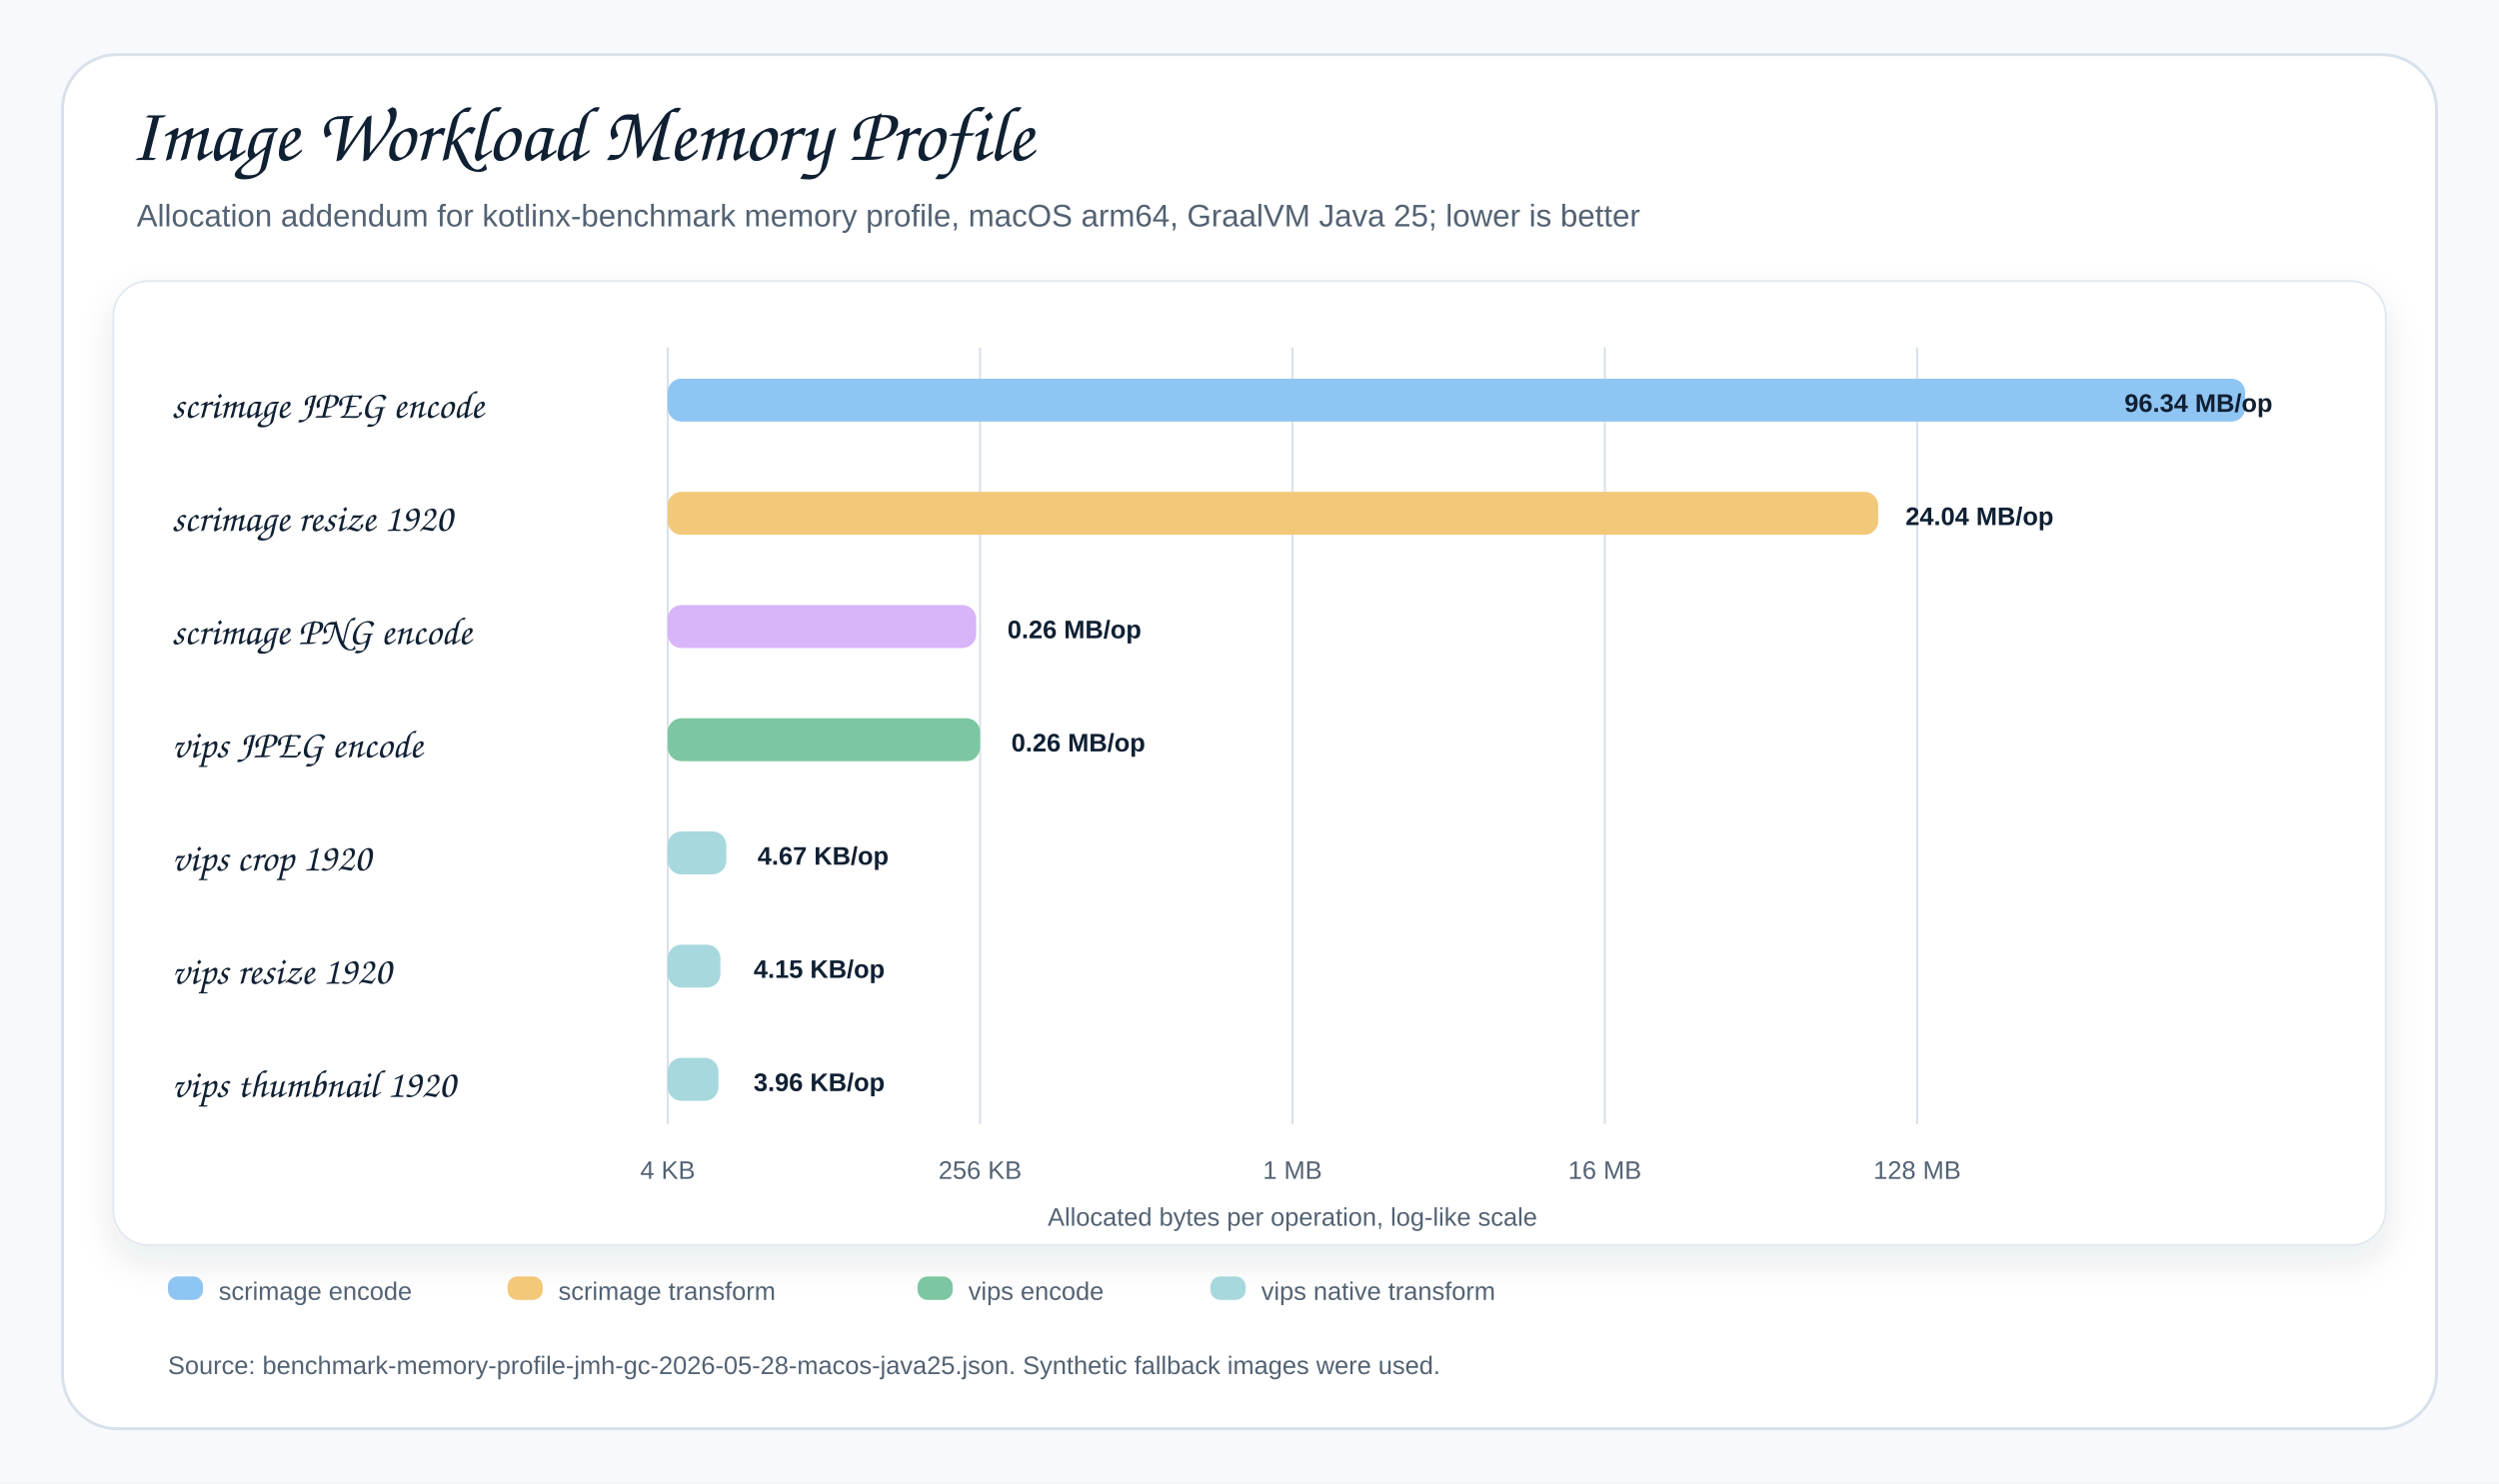
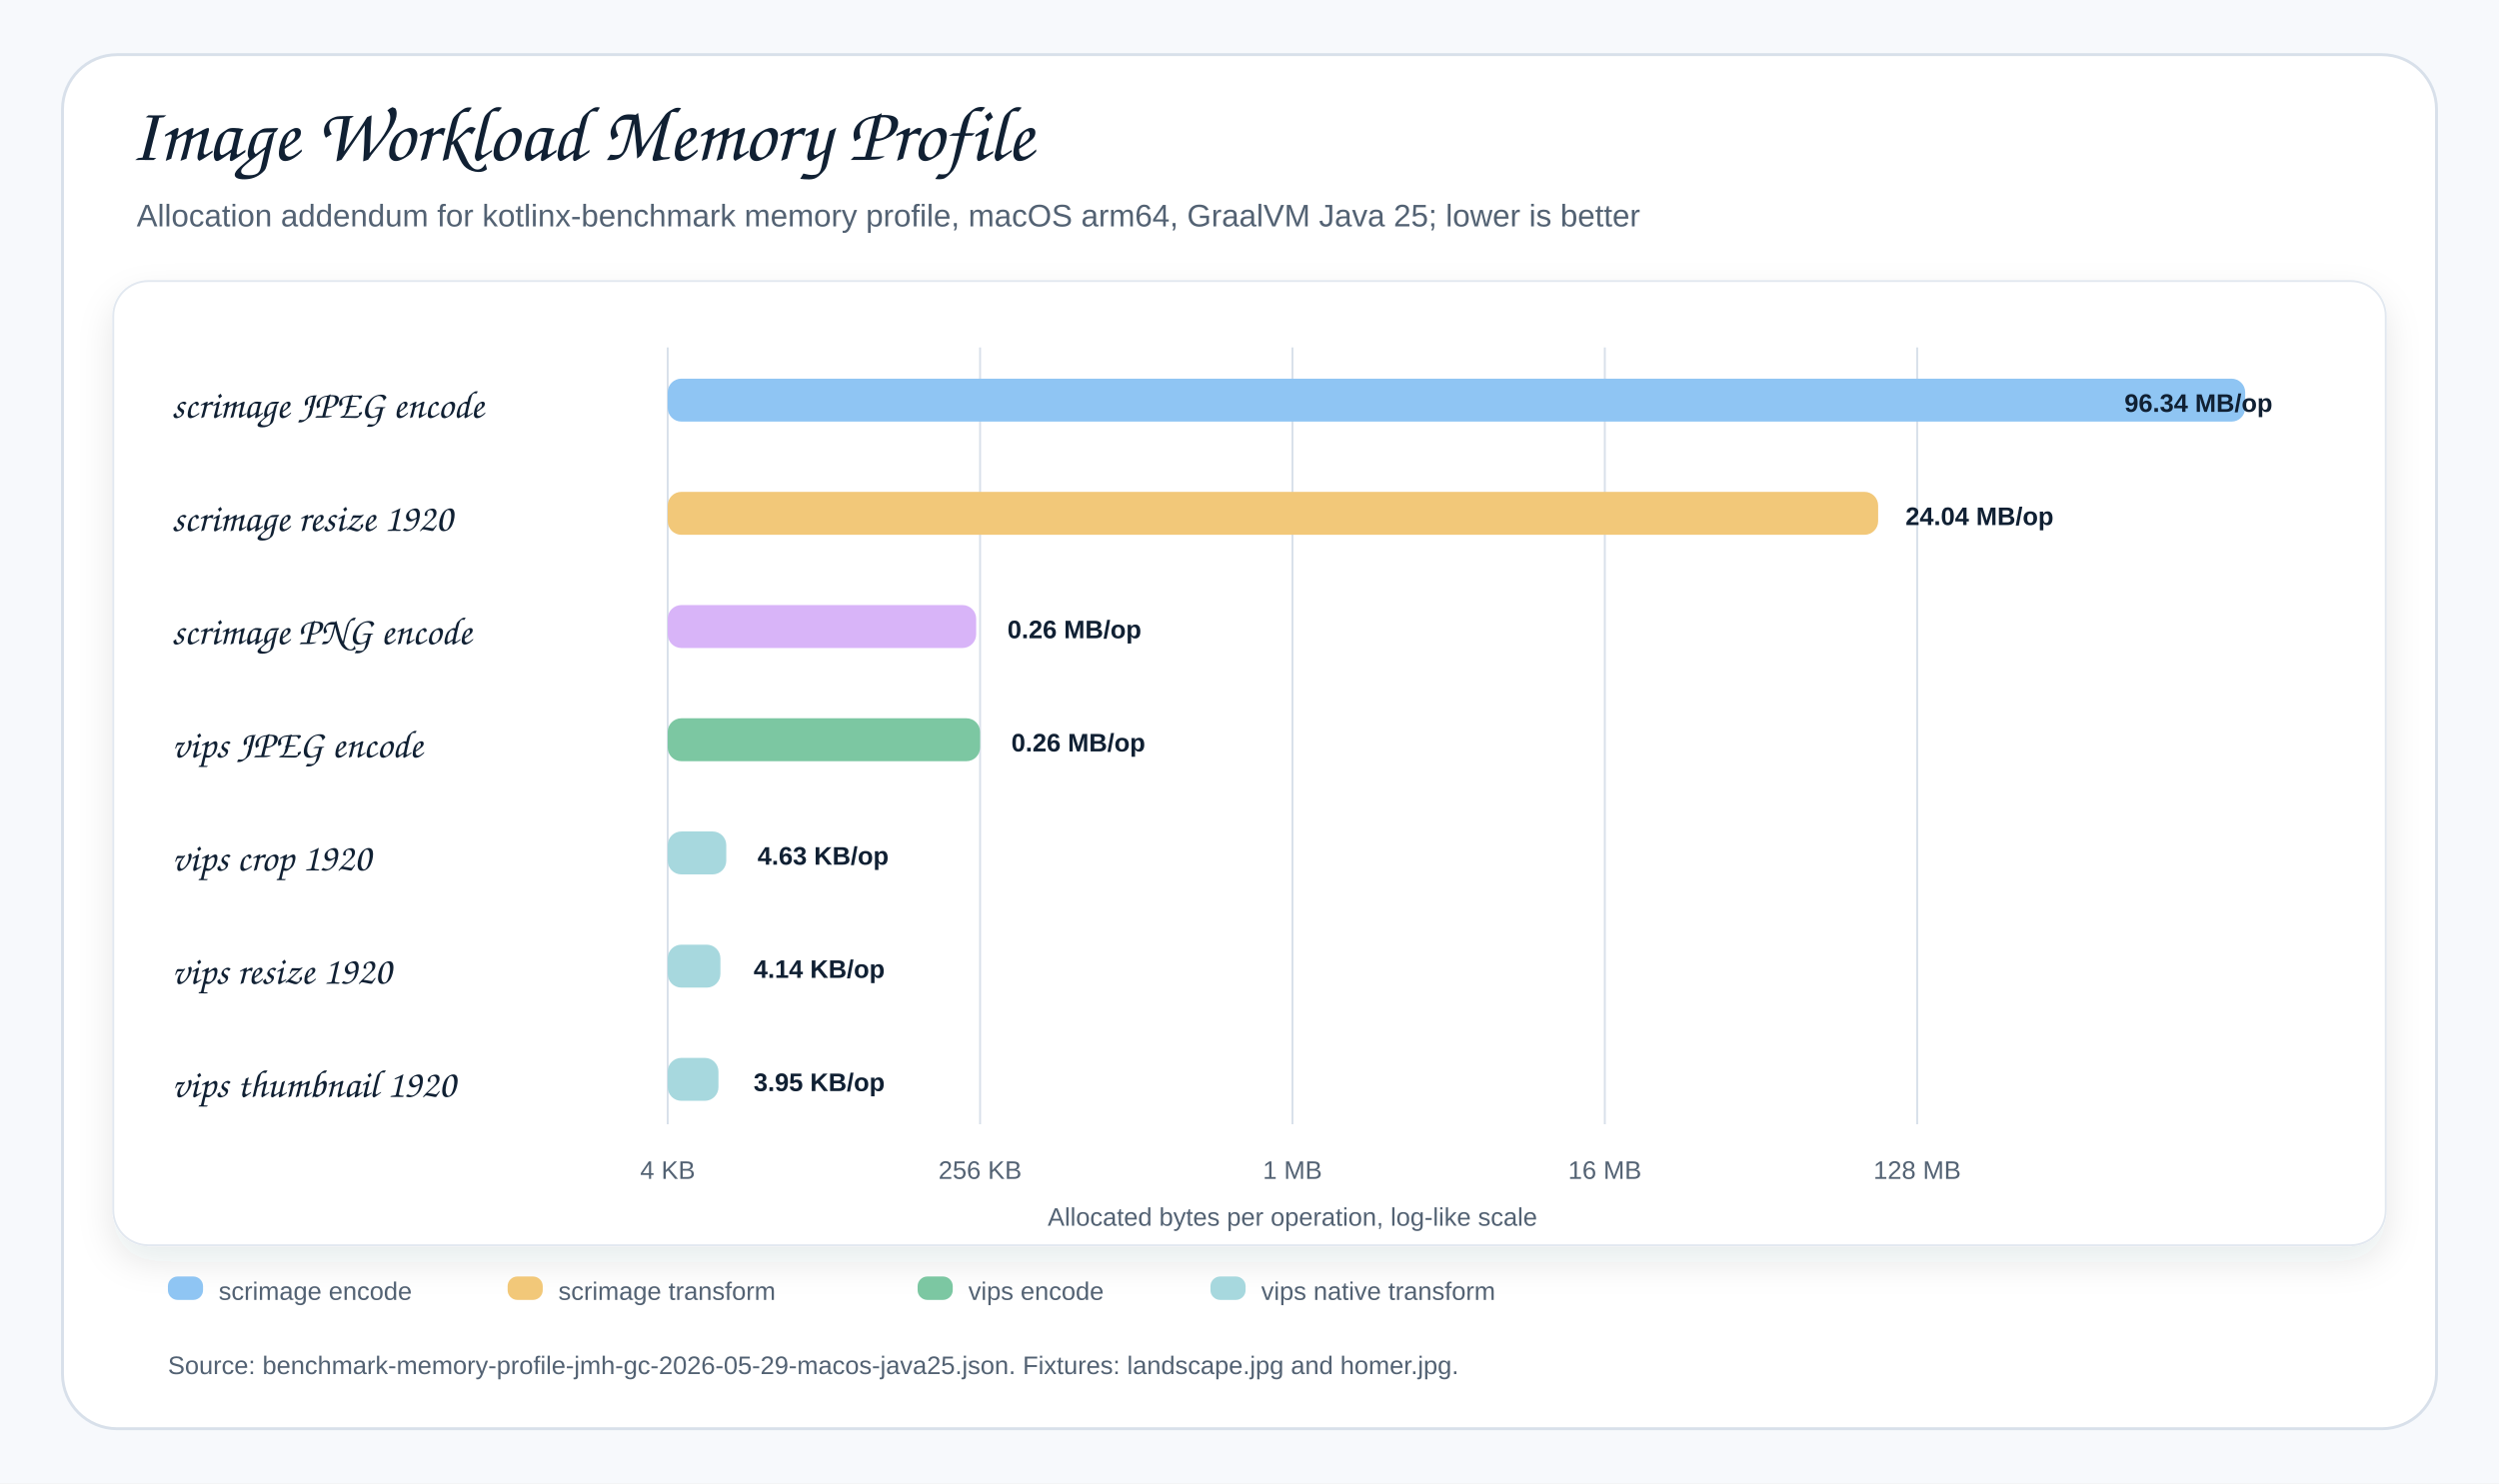
<svg xmlns="http://www.w3.org/2000/svg" width="1280" height="760" viewBox="0 0 1280 760" role="img" aria-label="Image Workload Memory Profile">
  <defs>
    <filter id="shadow" x="-8%" y="-8%" width="116%" height="116%">
      <feDropShadow dx="0" dy="8" stdDeviation="9" flood-color="#1f2937" flood-opacity="0.10" />
    </filter>
    <style>
    .canvas{fill:#f7f9fc}.frame{fill:#fff;stroke:#d8e0ea;stroke-width:1.5}
    .title{font-family:"Architects Daughter","Comic Sans MS","Comic Sans",cursive;font-size:40px;font-weight:400;fill:#102033}
    .subtitle{font-family:"Comic Mono","Comic Sans MS","Comic Sans",Arial,sans-serif;font-size:16px;font-weight:400;fill:#536273}
    .panel{filter:url(#shadow)}.label{font-family:"Architects Daughter","Comic Sans MS","Comic Sans",cursive;font-size:20px;font-weight:400;fill:#102033}
    .axis{font-family:"Comic Mono","Comic Sans MS","Comic Sans",Arial,sans-serif;font-size:13px;font-weight:400;fill:#536273}
    .value{font-family:"Comic Mono","Comic Sans MS","Comic Sans",Arial,sans-serif;font-size:13px;font-weight:700;fill:#102033}
    .note{font-family:"Comic Mono","Comic Sans MS","Comic Sans",Arial,sans-serif;font-size:13px;font-weight:400;fill:#536273}
  </style>
  </defs>
  <rect class="canvas" width="1280" height="760" />
  <rect class="frame" x="32" y="28" width="1216" height="704" rx="28" />
  <text class="title" x="66" y="82">Image Workload Memory Profile</text>
  <text class="subtitle" x="70" y="116">Allocation addendum for kotlinx-benchmark memory profile, macOS arm64, GraalVM Java 25; lower is better</text>
  <rect x="58" y="144" width="1164" height="494" rx="18" fill="#FFFFFF" stroke="#E2E8F0" class="panel" />
  <line x1="342" y1="178" x2="342" y2="576" stroke="#D8E0EA" stroke-width="1" />
  <line x1="502" y1="178" x2="502" y2="576" stroke="#D8E0EA" stroke-width="1" />
  <line x1="662" y1="178" x2="662" y2="576" stroke="#D8E0EA" stroke-width="1" />
  <line x1="822" y1="178" x2="822" y2="576" stroke="#D8E0EA" stroke-width="1" />
  <line x1="982" y1="178" x2="982" y2="576" stroke="#D8E0EA" stroke-width="1" />
  <text class="axis" x="342" y="604" text-anchor="middle">4 KB</text>
  <text class="axis" x="502" y="604" text-anchor="middle">256 KB</text>
  <text class="axis" x="662" y="604" text-anchor="middle">1 MB</text>
  <text class="axis" x="822" y="604" text-anchor="middle">16 MB</text>
  <text class="axis" x="982" y="604" text-anchor="middle">128 MB</text>
  <text class="axis" x="662" y="628" text-anchor="middle">Allocated bytes per operation, log-like scale</text>
  <text class="label" x="88" y="214">scrimage JPEG encode</text>
  <rect x="342" y="194" width="808" height="22" rx="7" fill="#8FC5F3" />
  <text class="value" x="1164" y="211" text-anchor="end">96.34 MB/op</text>
  <text class="label" x="88" y="272">scrimage resize 1920</text>
  <rect x="342" y="252" width="620" height="22" rx="7" fill="#F2C879" />
  <text class="value" x="976" y="269">24.04 MB/op</text>
  <text class="label" x="88" y="330">scrimage PNG encode</text>
  <rect x="342" y="310" width="158" height="22" rx="7" fill="#D8B4F8" />
  <text class="value" x="516" y="327">0.26 MB/op</text>
  <text class="label" x="88" y="388">vips JPEG encode</text>
  <rect x="342" y="368" width="160" height="22" rx="7" fill="#7CC7A2" />
  <text class="value" x="518" y="385">0.26 MB/op</text>
  <text class="label" x="88" y="446">vips crop 1920</text>
  <rect x="342" y="426" width="30" height="22" rx="7" fill="#A7D8DE" />
-   <text class="value" x="388" y="443">4.67 KB/op</text>
+   <text class="value" x="388" y="443">4.63 KB/op</text>
  <text class="label" x="88" y="504">vips resize 1920</text>
  <rect x="342" y="484" width="27" height="22" rx="7" fill="#A7D8DE" />
-   <text class="value" x="386" y="501">4.15 KB/op</text>
+   <text class="value" x="386" y="501">4.14 KB/op</text>
  <text class="label" x="88" y="562">vips thumbnail 1920</text>
  <rect x="342" y="542" width="26" height="22" rx="7" fill="#A7D8DE" />
-   <text class="value" x="386" y="559">3.96 KB/op</text>
+   <text class="value" x="386" y="559">3.95 KB/op</text>
  <rect x="86" y="654" width="18" height="12" rx="5" fill="#8FC5F3" />
  <text class="note" x="112" y="666">scrimage encode</text>
  <rect x="260" y="654" width="18" height="12" rx="5" fill="#F2C879" />
  <text class="note" x="286" y="666">scrimage transform</text>
  <rect x="470" y="654" width="18" height="12" rx="5" fill="#7CC7A2" />
  <text class="note" x="496" y="666">vips encode</text>
  <rect x="620" y="654" width="18" height="12" rx="5" fill="#A7D8DE" />
  <text class="note" x="646" y="666">vips native transform</text>
-   <text class="note" x="86" y="704">Source: benchmark-memory-profile-jmh-gc-2026-05-28-macos-java25.json. Synthetic fallback images were used.</text>
+   <text class="note" x="86" y="704">Source: benchmark-memory-profile-jmh-gc-2026-05-29-macos-java25.json. Fixtures: landscape.jpg and homer.jpg.</text>
</svg>
